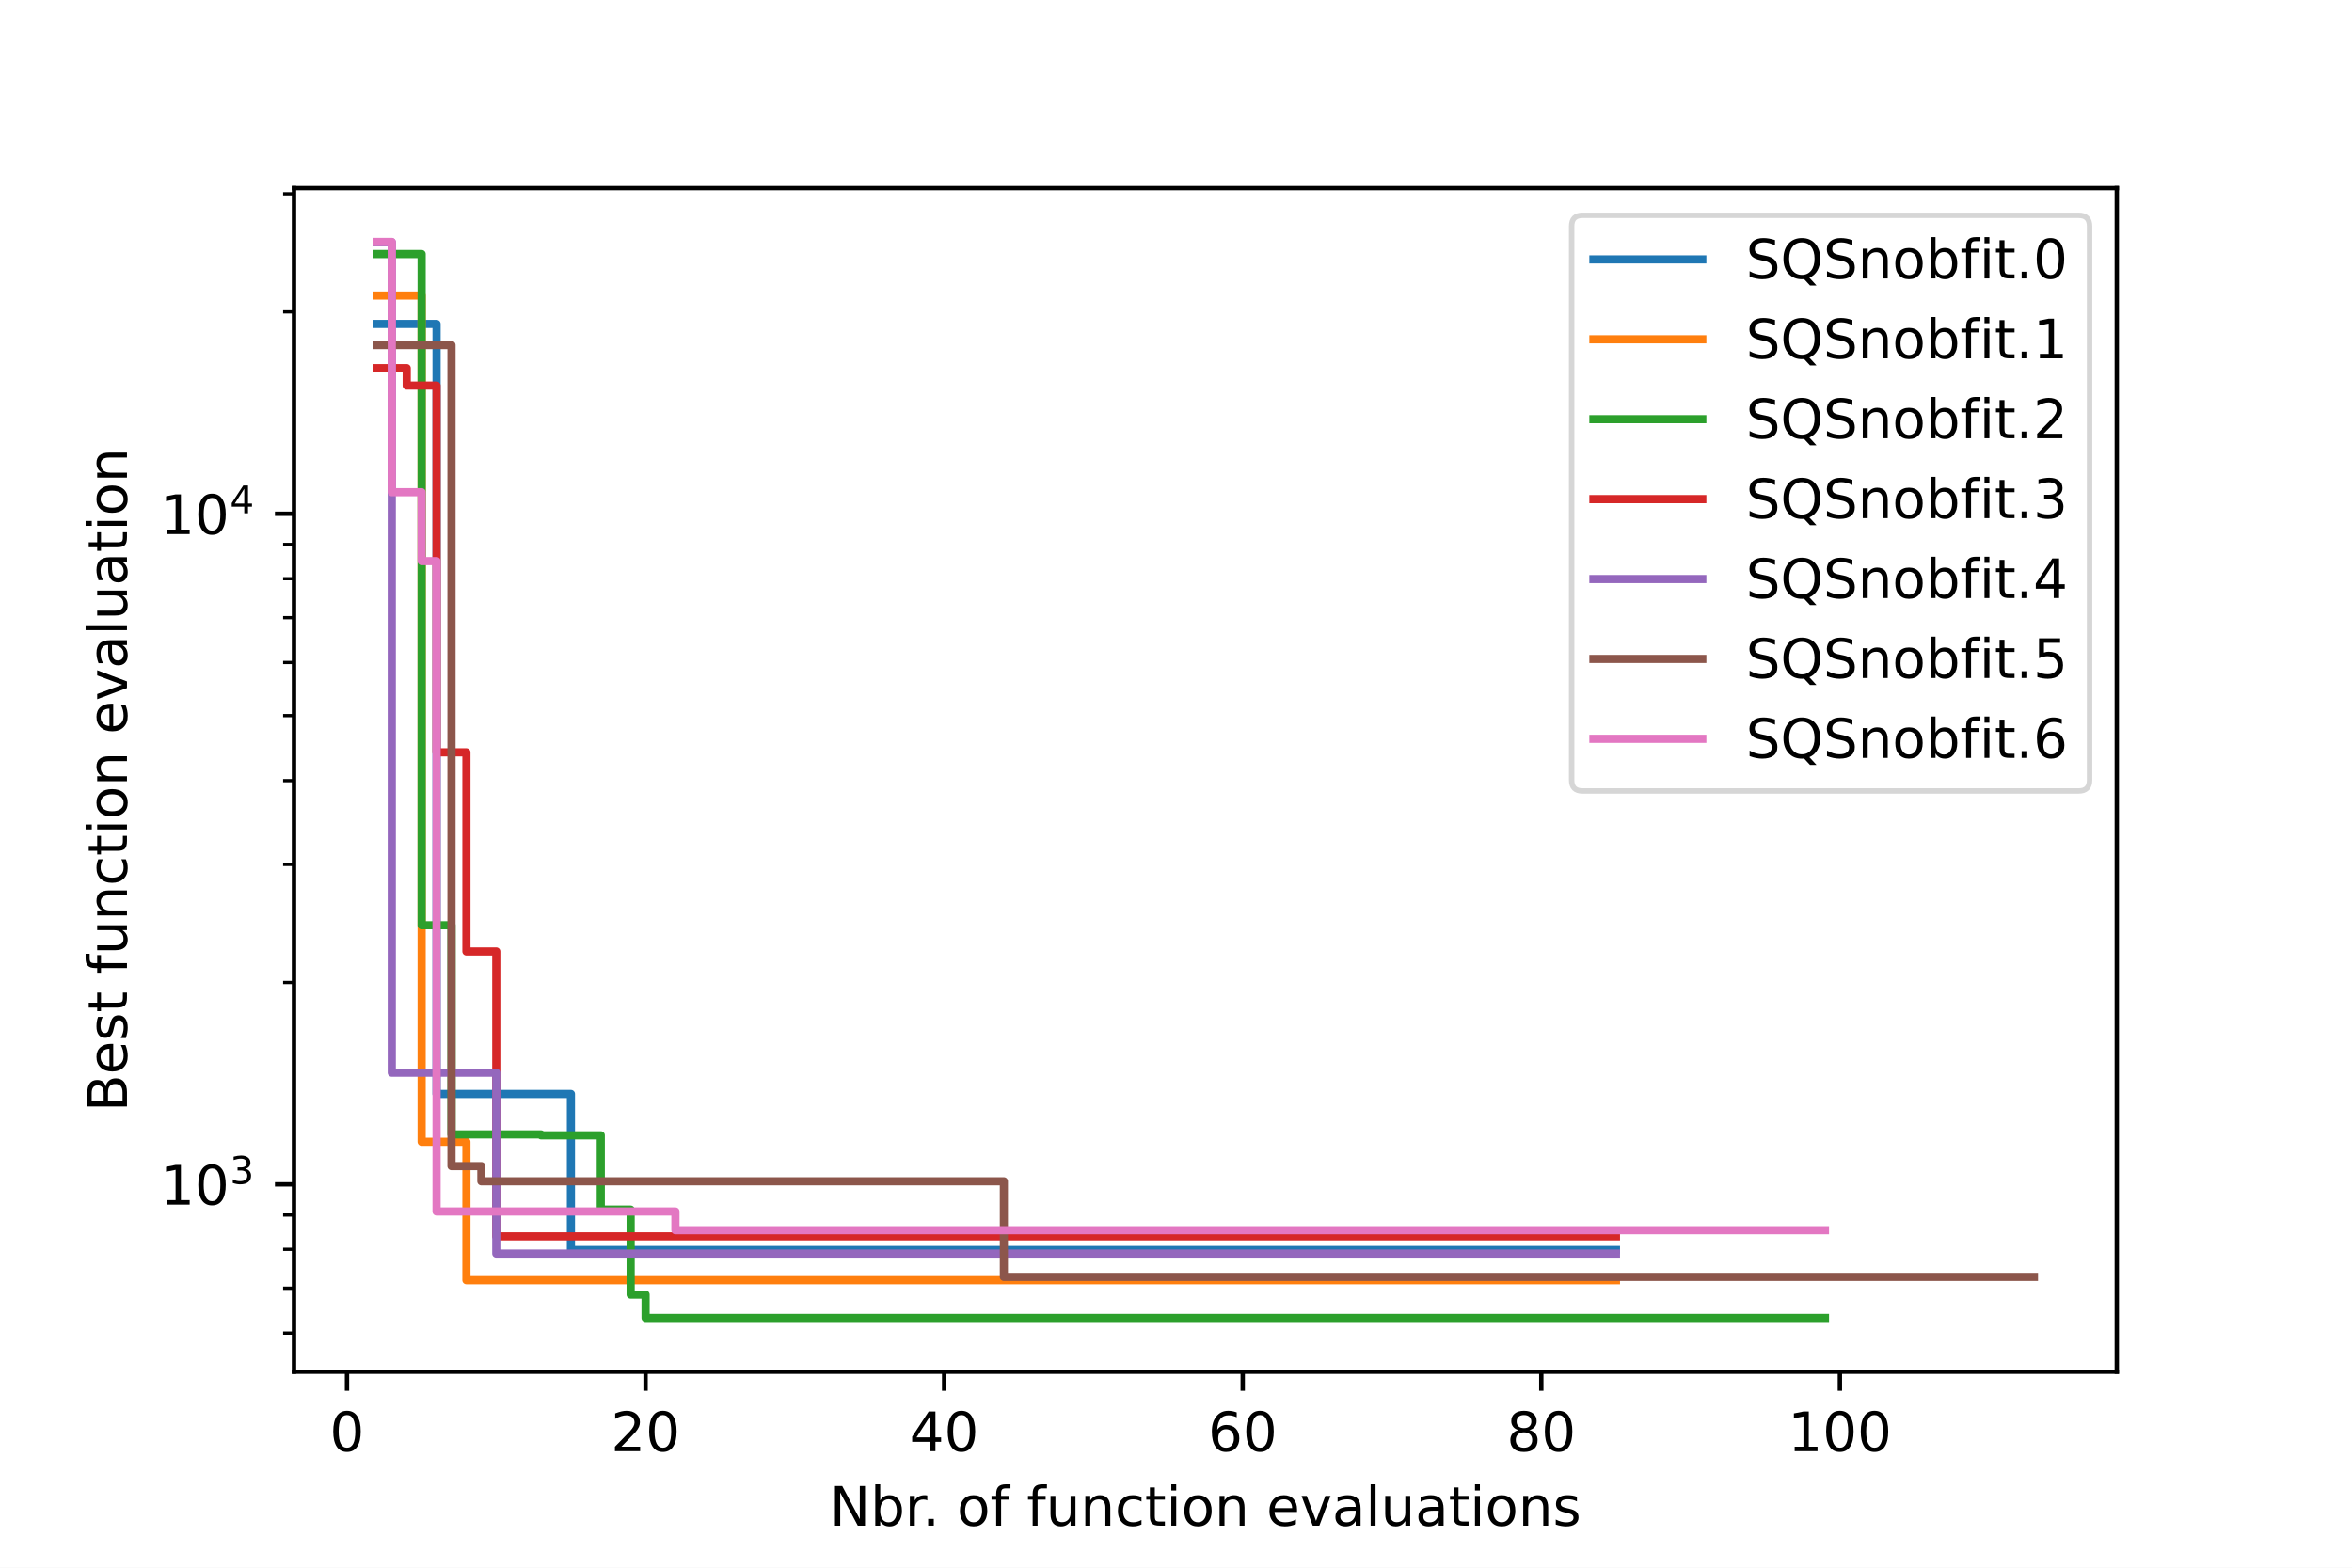
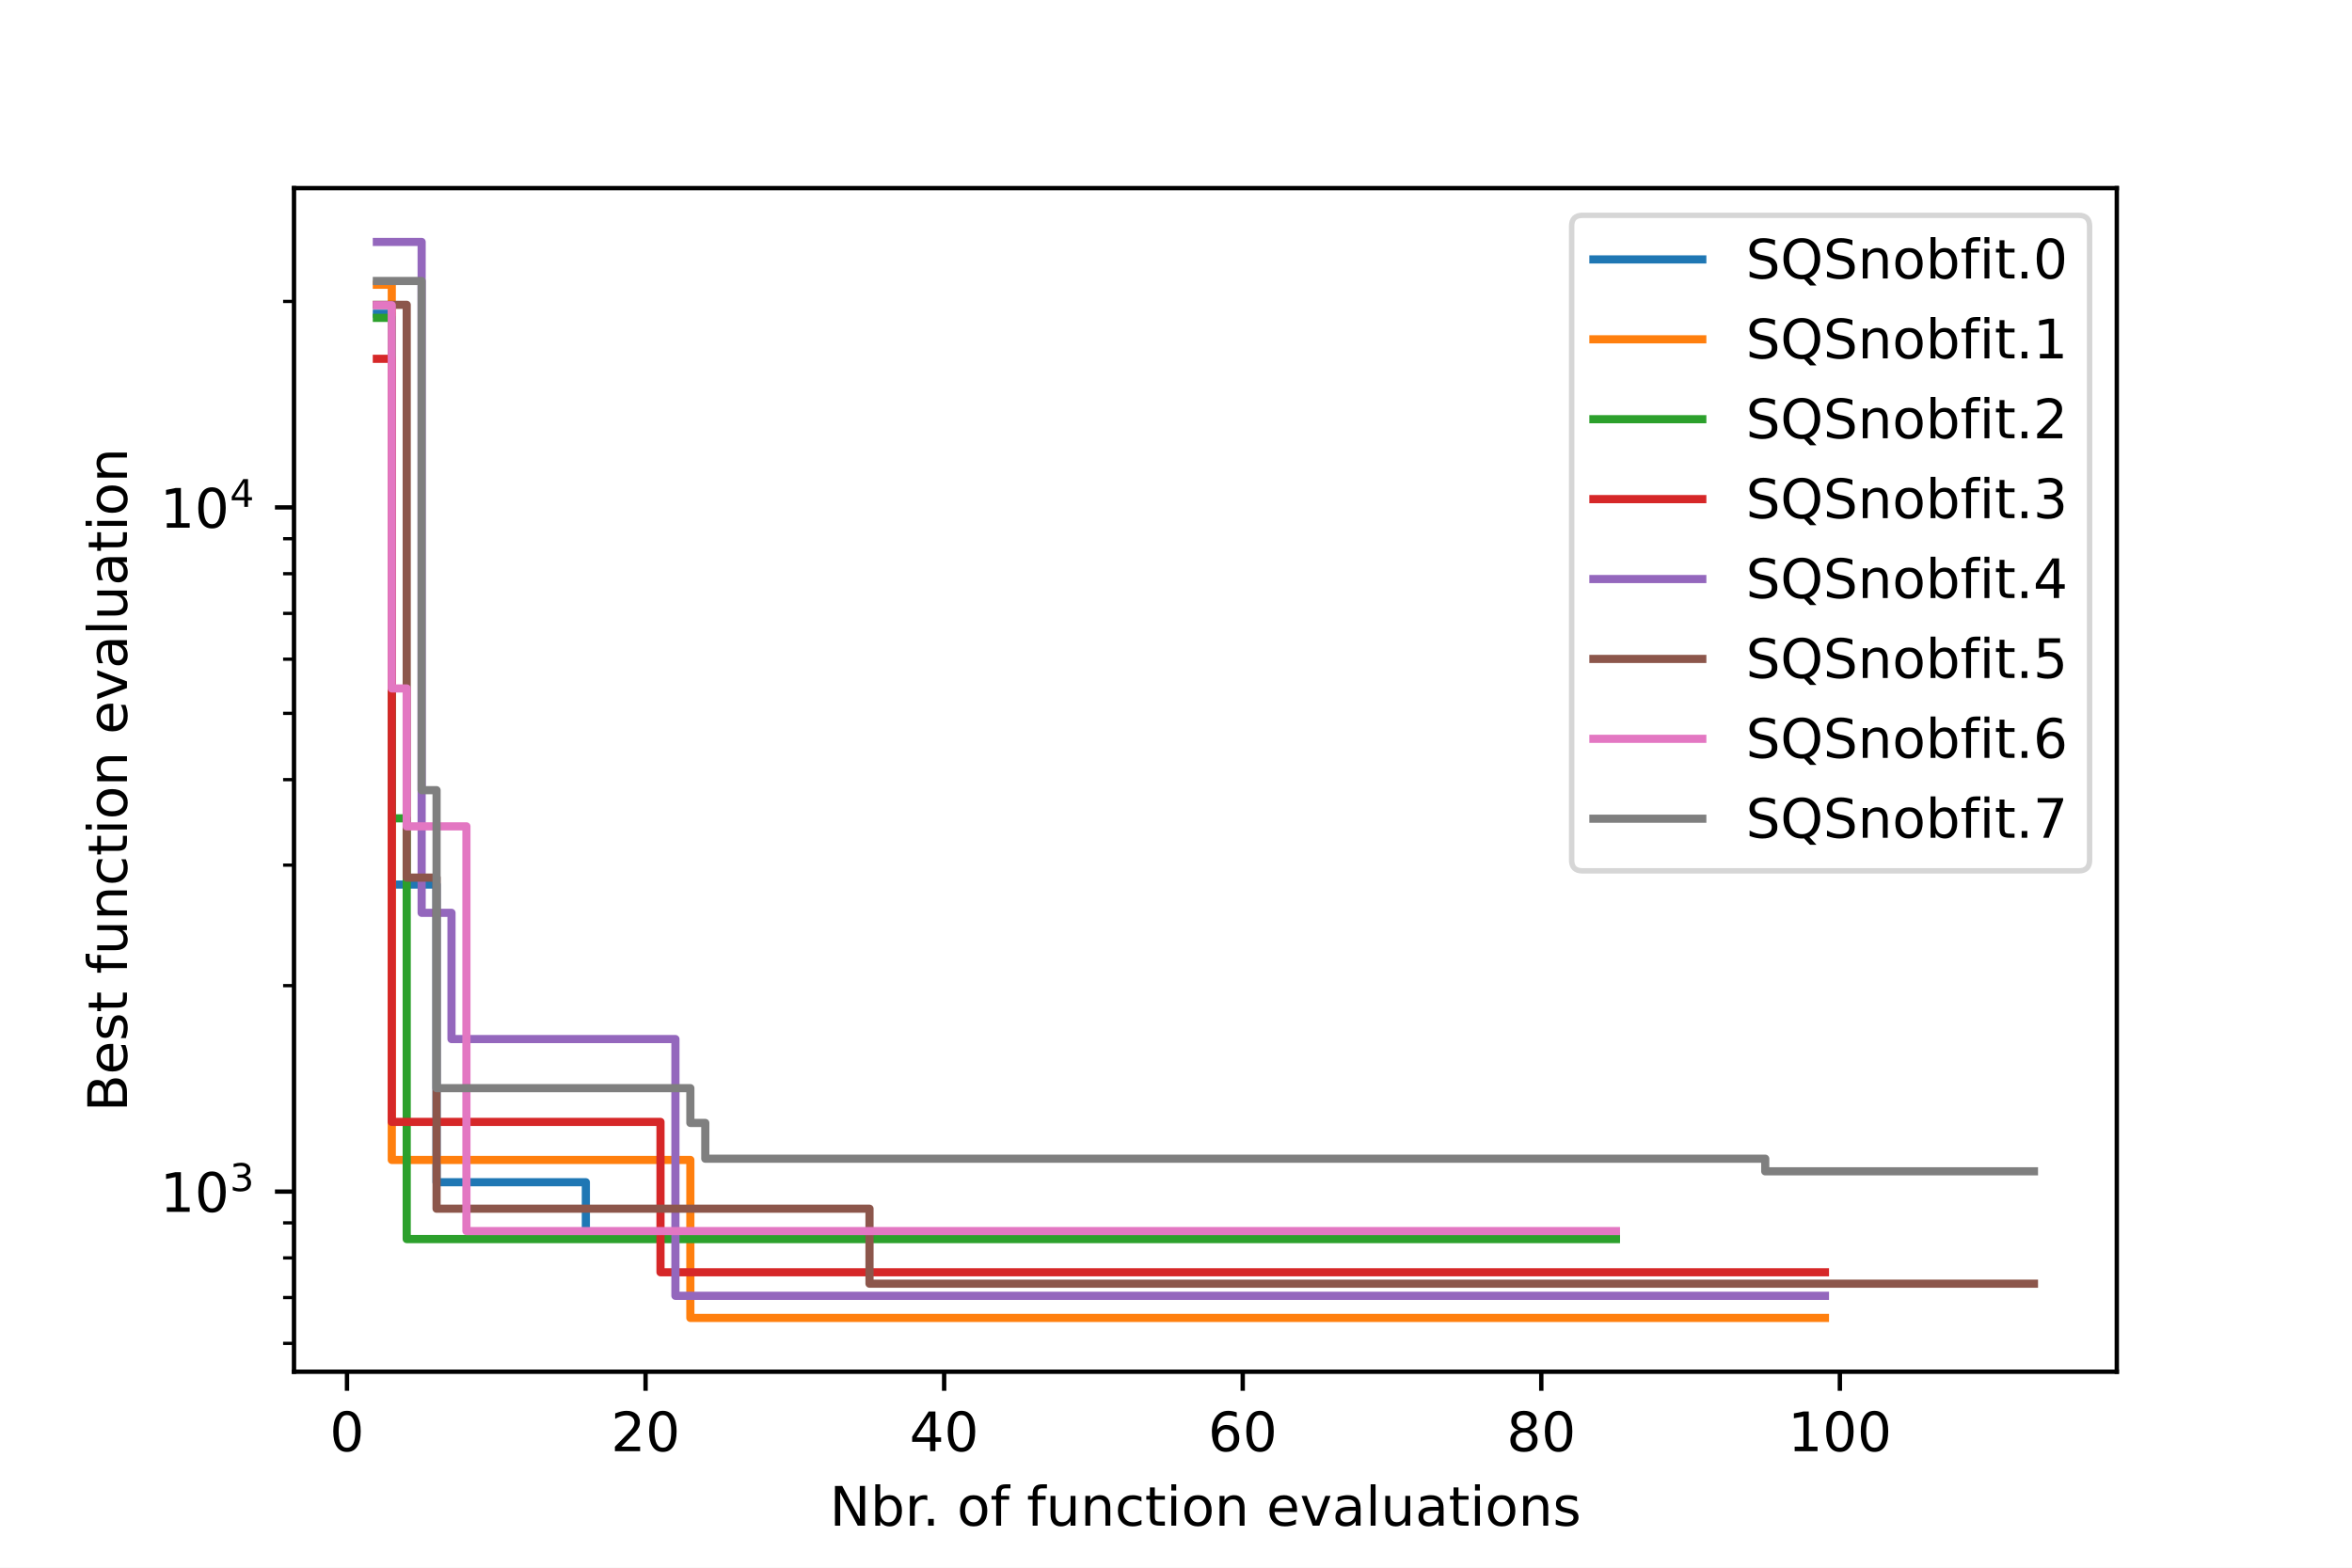
<svg xmlns="http://www.w3.org/2000/svg" xmlns:xlink="http://www.w3.org/1999/xlink" height="288pt" version="1.1" viewBox="0 0 432 288" width="432pt">
  <defs>
    <style type="text/css">*{stroke-linecap:butt;stroke-linejoin:round;}</style>
  </defs>
  <g id="figure_1">
    <g id="patch_1">
      <path d="M 0 288  L 432 288  L 432 0  L 0 0  z " style="fill:#ffffff;" />
    </g>
    <g id="axes_1">
      <g id="patch_2">
        <path d="M 54 252  L 388.8 252  L 388.8 34.56  L 54 34.56  z " style="fill:#ffffff;" />
      </g>
      <g id="matplotlib.axis_1">
        <g id="xtick_1">
          <g id="line2d_1">
            <defs>
-               <path d="M 0 0  L 0 3.5  " id="m2a1cdf0ded" style="stroke:#000000;stroke-width:0.8;" />
-             </defs>
-             <g>
-               <use style="stroke:#000000;stroke-width:0.8;" x="63.734" xlink:href="#m2a1cdf0ded" y="252" />
+               <path d="M 0 0  L 0 3.5  " id="m6d4316f5cb" style="stroke:#000000;stroke-width:0.8;" />
+             </defs>
+             <g>
+               <use style="stroke:#000000;stroke-width:0.8;" x="63.734" xlink:href="#m6d4316f5cb" y="252" />
            </g>
          </g>
          <g id="text_1">
            <g transform="translate(60.5529 266.5984)scale(0.1 -0.1)">
              <defs>
                <path d="M 31.781 66.406  Q 24.172 66.406 20.328 58.906  Q 16.5 51.422 16.5 36.375  Q 16.5 21.391 20.328 13.891  Q 24.172 6.391 31.781 6.391  Q 39.453 6.391 43.281 13.891  Q 47.125 21.391 47.125 36.375  Q 47.125 51.422 43.281 58.906  Q 39.453 66.406 31.781 66.406  z M 31.781 74.219  Q 44.047 74.219 50.516 64.516  Q 56.984 54.828 56.984 36.375  Q 56.984 17.969 50.516 8.266  Q 44.047 -1.422 31.781 -1.422  Q 19.531 -1.422 13.062 8.266  Q 6.594 17.969 6.594 36.375  Q 6.594 54.828 13.062 64.516  Q 19.531 74.219 31.781 74.219  z " id="DejaVuSans-48" />
              </defs>
              <use xlink:href="#DejaVuSans-48" />
            </g>
          </g>
        </g>
        <g id="xtick_2">
          <g id="line2d_2">
            <g>
-               <use style="stroke:#000000;stroke-width:0.8;" x="118.574" xlink:href="#m2a1cdf0ded" y="252" />
+               <use style="stroke:#000000;stroke-width:0.8;" x="118.574" xlink:href="#m6d4316f5cb" y="252" />
            </g>
          </g>
          <g id="text_2">
            <g transform="translate(112.2119 266.5984)scale(0.1 -0.1)">
              <defs>
                <path d="M 19.188 8.297  L 53.609 8.297  L 53.609 0  L 7.328 0  L 7.328 8.297  Q 12.938 14.109 22.625 23.891  Q 32.328 33.688 34.812 36.531  Q 39.547 41.844 41.422 45.531  Q 43.312 49.219 43.312 52.781  Q 43.312 58.594 39.234 62.25  Q 35.156 65.922 28.609 65.922  Q 23.969 65.922 18.812 64.312  Q 13.672 62.703 7.812 59.422  L 7.812 69.391  Q 13.766 71.781 18.938 73  Q 24.125 74.219 28.422 74.219  Q 39.75 74.219 46.484 68.547  Q 53.219 62.891 53.219 53.422  Q 53.219 48.922 51.531 44.891  Q 49.859 40.875 45.406 35.406  Q 44.188 33.984 37.641 27.219  Q 31.109 20.453 19.188 8.297  z " id="DejaVuSans-50" />
              </defs>
              <use xlink:href="#DejaVuSans-50" />
              <use x="63.623" xlink:href="#DejaVuSans-48" />
            </g>
          </g>
        </g>
        <g id="xtick_3">
          <g id="line2d_3">
            <g>
-               <use style="stroke:#000000;stroke-width:0.8;" x="173.415" xlink:href="#m2a1cdf0ded" y="252" />
+               <use style="stroke:#000000;stroke-width:0.8;" x="173.415" xlink:href="#m6d4316f5cb" y="252" />
            </g>
          </g>
          <g id="text_3">
            <g transform="translate(167.0522 266.5984)scale(0.1 -0.1)">
              <defs>
                <path d="M 37.797 64.312  L 12.891 25.391  L 37.797 25.391  z M 35.203 72.906  L 47.609 72.906  L 47.609 25.391  L 58.016 25.391  L 58.016 17.188  L 47.609 17.188  L 47.609 0  L 37.797 0  L 37.797 17.188  L 4.891 17.188  L 4.891 26.703  z " id="DejaVuSans-52" />
              </defs>
              <use xlink:href="#DejaVuSans-52" />
              <use x="63.623" xlink:href="#DejaVuSans-48" />
            </g>
          </g>
        </g>
        <g id="xtick_4">
          <g id="line2d_4">
            <g>
-               <use style="stroke:#000000;stroke-width:0.8;" x="228.255" xlink:href="#m2a1cdf0ded" y="252" />
+               <use style="stroke:#000000;stroke-width:0.8;" x="228.255" xlink:href="#m6d4316f5cb" y="252" />
            </g>
          </g>
          <g id="text_4">
            <g transform="translate(221.8925 266.5984)scale(0.1 -0.1)">
              <defs>
                <path d="M 33.016 40.375  Q 26.375 40.375 22.484 35.828  Q 18.609 31.297 18.609 23.391  Q 18.609 15.531 22.484 10.953  Q 26.375 6.391 33.016 6.391  Q 39.656 6.391 43.531 10.953  Q 47.406 15.531 47.406 23.391  Q 47.406 31.297 43.531 35.828  Q 39.656 40.375 33.016 40.375  z M 52.594 71.297  L 52.594 62.312  Q 48.875 64.062 45.094 64.984  Q 41.312 65.922 37.594 65.922  Q 27.828 65.922 22.672 59.328  Q 17.531 52.734 16.797 39.406  Q 19.672 43.656 24.016 45.922  Q 28.375 48.188 33.594 48.188  Q 44.578 48.188 50.953 41.516  Q 57.328 34.859 57.328 23.391  Q 57.328 12.156 50.688 5.359  Q 44.047 -1.422 33.016 -1.422  Q 20.359 -1.422 13.672 8.266  Q 6.984 17.969 6.984 36.375  Q 6.984 53.656 15.188 63.938  Q 23.391 74.219 37.203 74.219  Q 40.922 74.219 44.703 73.484  Q 48.484 72.75 52.594 71.297  z " id="DejaVuSans-54" />
              </defs>
              <use xlink:href="#DejaVuSans-54" />
              <use x="63.623" xlink:href="#DejaVuSans-48" />
            </g>
          </g>
        </g>
        <g id="xtick_5">
          <g id="line2d_5">
            <g>
-               <use style="stroke:#000000;stroke-width:0.8;" x="283.095" xlink:href="#m2a1cdf0ded" y="252" />
+               <use style="stroke:#000000;stroke-width:0.8;" x="283.095" xlink:href="#m6d4316f5cb" y="252" />
            </g>
          </g>
          <g id="text_5">
            <g transform="translate(276.7328 266.5984)scale(0.1 -0.1)">
              <defs>
                <path d="M 31.781 34.625  Q 24.75 34.625 20.719 30.859  Q 16.703 27.094 16.703 20.516  Q 16.703 13.922 20.719 10.156  Q 24.75 6.391 31.781 6.391  Q 38.812 6.391 42.859 10.172  Q 46.922 13.969 46.922 20.516  Q 46.922 27.094 42.891 30.859  Q 38.875 34.625 31.781 34.625  z M 21.922 38.812  Q 15.578 40.375 12.031 44.719  Q 8.5 49.078 8.5 55.328  Q 8.5 64.062 14.719 69.141  Q 20.953 74.219 31.781 74.219  Q 42.672 74.219 48.875 69.141  Q 55.078 64.062 55.078 55.328  Q 55.078 49.078 51.531 44.719  Q 48 40.375 41.703 38.812  Q 48.828 37.156 52.797 32.312  Q 56.781 27.484 56.781 20.516  Q 56.781 9.906 50.312 4.234  Q 43.844 -1.422 31.781 -1.422  Q 19.734 -1.422 13.25 4.234  Q 6.781 9.906 6.781 20.516  Q 6.781 27.484 10.781 32.312  Q 14.797 37.156 21.922 38.812  z M 18.312 54.391  Q 18.312 48.734 21.844 45.562  Q 25.391 42.391 31.781 42.391  Q 38.141 42.391 41.719 45.562  Q 45.312 48.734 45.312 54.391  Q 45.312 60.062 41.719 63.234  Q 38.141 66.406 31.781 66.406  Q 25.391 66.406 21.844 63.234  Q 18.312 60.062 18.312 54.391  z " id="DejaVuSans-56" />
              </defs>
              <use xlink:href="#DejaVuSans-56" />
              <use x="63.623" xlink:href="#DejaVuSans-48" />
            </g>
          </g>
        </g>
        <g id="xtick_6">
          <g id="line2d_6">
            <g>
-               <use style="stroke:#000000;stroke-width:0.8;" x="337.936" xlink:href="#m2a1cdf0ded" y="252" />
+               <use style="stroke:#000000;stroke-width:0.8;" x="337.936" xlink:href="#m6d4316f5cb" y="252" />
            </g>
          </g>
          <g id="text_6">
            <g transform="translate(328.3919 266.5984)scale(0.1 -0.1)">
              <defs>
                <path d="M 12.406 8.297  L 28.516 8.297  L 28.516 63.922  L 10.984 60.406  L 10.984 69.391  L 28.422 72.906  L 38.281 72.906  L 38.281 8.297  L 54.391 8.297  L 54.391 0  L 12.406 0  z " id="DejaVuSans-49" />
              </defs>
              <use xlink:href="#DejaVuSans-49" />
              <use x="63.623" xlink:href="#DejaVuSans-48" />
              <use x="127.246" xlink:href="#DejaVuSans-48" />
            </g>
          </g>
        </g>
        <g id="text_7">
          <g transform="translate(152.382 280.2766)scale(0.1 -0.1)">
            <defs>
              <path d="M 9.812 72.906  L 23.094 72.906  L 55.422 11.922  L 55.422 72.906  L 64.984 72.906  L 64.984 0  L 51.703 0  L 19.391 60.984  L 19.391 0  L 9.812 0  z " id="DejaVuSans-78" />
              <path d="M 48.688 27.297  Q 48.688 37.203 44.609 42.844  Q 40.531 48.484 33.406 48.484  Q 26.266 48.484 22.188 42.844  Q 18.109 37.203 18.109 27.297  Q 18.109 17.391 22.188 11.75  Q 26.266 6.109 33.406 6.109  Q 40.531 6.109 44.609 11.75  Q 48.688 17.391 48.688 27.297  z M 18.109 46.391  Q 20.953 51.266 25.266 53.625  Q 29.594 56 35.594 56  Q 45.562 56 51.781 48.094  Q 58.016 40.188 58.016 27.297  Q 58.016 14.406 51.781 6.484  Q 45.562 -1.422 35.594 -1.422  Q 29.594 -1.422 25.266 0.953  Q 20.953 3.328 18.109 8.203  L 18.109 0  L 9.078 0  L 9.078 75.984  L 18.109 75.984  z " id="DejaVuSans-98" />
              <path d="M 41.109 46.297  Q 39.594 47.172 37.812 47.578  Q 36.031 48 33.891 48  Q 26.266 48 22.188 43.047  Q 18.109 38.094 18.109 28.812  L 18.109 0  L 9.078 0  L 9.078 54.688  L 18.109 54.688  L 18.109 46.188  Q 20.953 51.172 25.484 53.578  Q 30.031 56 36.531 56  Q 37.453 56 38.578 55.875  Q 39.703 55.766 41.062 55.516  z " id="DejaVuSans-114" />
              <path d="M 10.688 12.406  L 21 12.406  L 21 0  L 10.688 0  z " id="DejaVuSans-46" />
              <path id="DejaVuSans-32" />
              <path d="M 30.609 48.391  Q 23.391 48.391 19.188 42.75  Q 14.984 37.109 14.984 27.297  Q 14.984 17.484 19.156 11.844  Q 23.344 6.203 30.609 6.203  Q 37.797 6.203 41.984 11.859  Q 46.188 17.531 46.188 27.297  Q 46.188 37.016 41.984 42.703  Q 37.797 48.391 30.609 48.391  z M 30.609 56  Q 42.328 56 49.016 48.375  Q 55.719 40.766 55.719 27.297  Q 55.719 13.875 49.016 6.219  Q 42.328 -1.422 30.609 -1.422  Q 18.844 -1.422 12.172 6.219  Q 5.516 13.875 5.516 27.297  Q 5.516 40.766 12.172 48.375  Q 18.844 56 30.609 56  z " id="DejaVuSans-111" />
              <path d="M 37.109 75.984  L 37.109 68.5  L 28.516 68.5  Q 23.688 68.5 21.797 66.547  Q 19.922 64.594 19.922 59.516  L 19.922 54.688  L 34.719 54.688  L 34.719 47.703  L 19.922 47.703  L 19.922 0  L 10.891 0  L 10.891 47.703  L 2.297 47.703  L 2.297 54.688  L 10.891 54.688  L 10.891 58.5  Q 10.891 67.625 15.141 71.797  Q 19.391 75.984 28.609 75.984  z " id="DejaVuSans-102" />
              <path d="M 8.5 21.578  L 8.5 54.688  L 17.484 54.688  L 17.484 21.922  Q 17.484 14.156 20.5 10.266  Q 23.531 6.391 29.594 6.391  Q 36.859 6.391 41.078 11.031  Q 45.312 15.672 45.312 23.688  L 45.312 54.688  L 54.297 54.688  L 54.297 0  L 45.312 0  L 45.312 8.406  Q 42.047 3.422 37.719 1  Q 33.406 -1.422 27.688 -1.422  Q 18.266 -1.422 13.375 4.438  Q 8.5 10.297 8.5 21.578  z M 31.109 56  z " id="DejaVuSans-117" />
              <path d="M 54.891 33.016  L 54.891 0  L 45.906 0  L 45.906 32.719  Q 45.906 40.484 42.875 44.328  Q 39.844 48.188 33.797 48.188  Q 26.516 48.188 22.312 43.547  Q 18.109 38.922 18.109 30.906  L 18.109 0  L 9.078 0  L 9.078 54.688  L 18.109 54.688  L 18.109 46.188  Q 21.344 51.125 25.703 53.562  Q 30.078 56 35.797 56  Q 45.219 56 50.047 50.172  Q 54.891 44.344 54.891 33.016  z " id="DejaVuSans-110" />
              <path d="M 48.781 52.594  L 48.781 44.188  Q 44.969 46.297 41.141 47.344  Q 37.312 48.391 33.406 48.391  Q 24.656 48.391 19.812 42.844  Q 14.984 37.312 14.984 27.297  Q 14.984 17.281 19.812 11.734  Q 24.656 6.203 33.406 6.203  Q 37.312 6.203 41.141 7.25  Q 44.969 8.297 48.781 10.406  L 48.781 2.094  Q 45.016 0.344 40.984 -0.531  Q 36.969 -1.422 32.422 -1.422  Q 20.062 -1.422 12.781 6.344  Q 5.516 14.109 5.516 27.297  Q 5.516 40.672 12.859 48.328  Q 20.219 56 33.016 56  Q 37.156 56 41.109 55.141  Q 45.062 54.297 48.781 52.594  z " id="DejaVuSans-99" />
              <path d="M 18.312 70.219  L 18.312 54.688  L 36.812 54.688  L 36.812 47.703  L 18.312 47.703  L 18.312 18.016  Q 18.312 11.328 20.141 9.422  Q 21.969 7.516 27.594 7.516  L 36.812 7.516  L 36.812 0  L 27.594 0  Q 17.188 0 13.234 3.875  Q 9.281 7.766 9.281 18.016  L 9.281 47.703  L 2.688 47.703  L 2.688 54.688  L 9.281 54.688  L 9.281 70.219  z " id="DejaVuSans-116" />
              <path d="M 9.422 54.688  L 18.406 54.688  L 18.406 0  L 9.422 0  z M 9.422 75.984  L 18.406 75.984  L 18.406 64.594  L 9.422 64.594  z " id="DejaVuSans-105" />
              <path d="M 56.203 29.594  L 56.203 25.203  L 14.891 25.203  Q 15.484 15.922 20.484 11.062  Q 25.484 6.203 34.422 6.203  Q 39.594 6.203 44.453 7.469  Q 49.312 8.734 54.109 11.281  L 54.109 2.781  Q 49.266 0.734 44.188 -0.344  Q 39.109 -1.422 33.891 -1.422  Q 20.797 -1.422 13.156 6.188  Q 5.516 13.812 5.516 26.812  Q 5.516 40.234 12.766 48.109  Q 20.016 56 32.328 56  Q 43.359 56 49.781 48.891  Q 56.203 41.797 56.203 29.594  z M 47.219 32.234  Q 47.125 39.594 43.094 43.984  Q 39.062 48.391 32.422 48.391  Q 24.906 48.391 20.391 44.141  Q 15.875 39.891 15.188 32.172  z " id="DejaVuSans-101" />
              <path d="M 2.984 54.688  L 12.5 54.688  L 29.594 8.797  L 46.688 54.688  L 56.203 54.688  L 35.688 0  L 23.484 0  z " id="DejaVuSans-118" />
              <path d="M 34.281 27.484  Q 23.391 27.484 19.188 25  Q 14.984 22.516 14.984 16.5  Q 14.984 11.719 18.141 8.906  Q 21.297 6.109 26.703 6.109  Q 34.188 6.109 38.703 11.406  Q 43.219 16.703 43.219 25.484  L 43.219 27.484  z M 52.203 31.203  L 52.203 0  L 43.219 0  L 43.219 8.297  Q 40.141 3.328 35.547 0.953  Q 30.953 -1.422 24.312 -1.422  Q 15.922 -1.422 10.953 3.297  Q 6 8.016 6 15.922  Q 6 25.141 12.172 29.828  Q 18.359 34.516 30.609 34.516  L 43.219 34.516  L 43.219 35.406  Q 43.219 41.609 39.141 45  Q 35.062 48.391 27.688 48.391  Q 23 48.391 18.547 47.266  Q 14.109 46.141 10.016 43.891  L 10.016 52.203  Q 14.938 54.109 19.578 55.047  Q 24.219 56 28.609 56  Q 40.484 56 46.344 49.844  Q 52.203 43.703 52.203 31.203  z " id="DejaVuSans-97" />
              <path d="M 9.422 75.984  L 18.406 75.984  L 18.406 0  L 9.422 0  z " id="DejaVuSans-108" />
              <path d="M 44.281 53.078  L 44.281 44.578  Q 40.484 46.531 36.375 47.5  Q 32.281 48.484 27.875 48.484  Q 21.188 48.484 17.844 46.438  Q 14.5 44.391 14.5 40.281  Q 14.5 37.156 16.891 35.375  Q 19.281 33.594 26.516 31.984  L 29.594 31.297  Q 39.156 29.25 43.188 25.516  Q 47.219 21.781 47.219 15.094  Q 47.219 7.469 41.188 3.016  Q 35.156 -1.422 24.609 -1.422  Q 20.219 -1.422 15.453 -0.562  Q 10.688 0.297 5.422 2  L 5.422 11.281  Q 10.406 8.688 15.234 7.391  Q 20.062 6.109 24.812 6.109  Q 31.156 6.109 34.562 8.281  Q 37.984 10.453 37.984 14.406  Q 37.984 18.062 35.516 20.016  Q 33.062 21.969 24.703 23.781  L 21.578 24.516  Q 13.234 26.266 9.516 29.906  Q 5.812 33.547 5.812 39.891  Q 5.812 47.609 11.281 51.797  Q 16.75 56 26.812 56  Q 31.781 56 36.172 55.266  Q 40.578 54.547 44.281 53.078  z " id="DejaVuSans-115" />
            </defs>
            <use xlink:href="#DejaVuSans-78" />
            <use x="74.805" xlink:href="#DejaVuSans-98" />
            <use x="138.281" xlink:href="#DejaVuSans-114" />
            <use x="170.27" xlink:href="#DejaVuSans-46" />
            <use x="202.057" xlink:href="#DejaVuSans-32" />
            <use x="233.844" xlink:href="#DejaVuSans-111" />
            <use x="295.025" xlink:href="#DejaVuSans-102" />
            <use x="330.23" xlink:href="#DejaVuSans-32" />
            <use x="362.018" xlink:href="#DejaVuSans-102" />
            <use x="397.223" xlink:href="#DejaVuSans-117" />
            <use x="460.602" xlink:href="#DejaVuSans-110" />
            <use x="523.98" xlink:href="#DejaVuSans-99" />
            <use x="578.961" xlink:href="#DejaVuSans-116" />
            <use x="618.17" xlink:href="#DejaVuSans-105" />
            <use x="645.953" xlink:href="#DejaVuSans-111" />
            <use x="707.135" xlink:href="#DejaVuSans-110" />
            <use x="770.514" xlink:href="#DejaVuSans-32" />
            <use x="802.301" xlink:href="#DejaVuSans-101" />
            <use x="863.824" xlink:href="#DejaVuSans-118" />
            <use x="923.004" xlink:href="#DejaVuSans-97" />
            <use x="984.283" xlink:href="#DejaVuSans-108" />
            <use x="1012.066" xlink:href="#DejaVuSans-117" />
            <use x="1075.445" xlink:href="#DejaVuSans-97" />
            <use x="1136.725" xlink:href="#DejaVuSans-116" />
            <use x="1175.934" xlink:href="#DejaVuSans-105" />
            <use x="1203.717" xlink:href="#DejaVuSans-111" />
            <use x="1264.898" xlink:href="#DejaVuSans-110" />
            <use x="1328.277" xlink:href="#DejaVuSans-115" />
          </g>
        </g>
      </g>
      <g id="matplotlib.axis_2">
        <g id="ytick_1">
          <g id="line2d_7">
            <defs>
-               <path d="M 0 0  L -3.5 0  " id="m750841e2f5" style="stroke:#000000;stroke-width:0.8;" />
-             </defs>
-             <g>
-               <use style="stroke:#000000;stroke-width:0.8;" x="54" xlink:href="#m750841e2f5" y="217.578" />
+               <path d="M 0 0  L -3.5 0  " id="me16d4cb8e8" style="stroke:#000000;stroke-width:0.8;" />
+             </defs>
+             <g>
+               <use style="stroke:#000000;stroke-width:0.8;" x="54" xlink:href="#me16d4cb8e8" y="218.906" />
            </g>
          </g>
          <g id="text_8">
-             <g transform="translate(29.4 221.377)scale(0.1 -0.1)">
+             <g transform="translate(29.4 222.7052)scale(0.1 -0.1)">
              <defs>
                <path d="M 40.578 39.312  Q 47.656 37.797 51.625 33  Q 55.609 28.219 55.609 21.188  Q 55.609 10.406 48.188 4.484  Q 40.766 -1.422 27.094 -1.422  Q 22.516 -1.422 17.656 -0.516  Q 12.797 0.391 7.625 2.203  L 7.625 11.719  Q 11.719 9.328 16.594 8.109  Q 21.484 6.891 26.812 6.891  Q 36.078 6.891 40.938 10.547  Q 45.797 14.203 45.797 21.188  Q 45.797 27.641 41.281 31.266  Q 36.766 34.906 28.719 34.906  L 20.219 34.906  L 20.219 43.016  L 29.109 43.016  Q 36.375 43.016 40.234 45.922  Q 44.094 48.828 44.094 54.297  Q 44.094 59.906 40.109 62.906  Q 36.141 65.922 28.719 65.922  Q 24.656 65.922 20.016 65.031  Q 15.375 64.156 9.812 62.312  L 9.812 71.094  Q 15.438 72.656 20.344 73.438  Q 25.25 74.219 29.594 74.219  Q 40.828 74.219 47.359 69.109  Q 53.906 64.016 53.906 55.328  Q 53.906 49.266 50.438 45.094  Q 46.969 40.922 40.578 39.312  z " id="DejaVuSans-51" />
              </defs>
              <use transform="translate(0 0.765625)" xlink:href="#DejaVuSans-49" />
              <use transform="translate(63.62305 0.765625)" xlink:href="#DejaVuSans-48" />
              <use transform="translate(128.2031 39.04688)scale(0.7)" xlink:href="#DejaVuSans-51" />
            </g>
          </g>
        </g>
        <g id="ytick_2">
          <g id="line2d_8">
            <g>
-               <use style="stroke:#000000;stroke-width:0.8;" x="54" xlink:href="#m750841e2f5" y="94.384" />
+               <use style="stroke:#000000;stroke-width:0.8;" x="54" xlink:href="#me16d4cb8e8" y="93.213" />
            </g>
          </g>
          <g id="text_9">
-             <g transform="translate(29.4 98.18311)scale(0.1 -0.1)">
+             <g transform="translate(29.4 97.01179)scale(0.1 -0.1)">
              <use transform="translate(0 0.684375)" xlink:href="#DejaVuSans-49" />
              <use transform="translate(63.62305 0.684375)" xlink:href="#DejaVuSans-48" />
              <use transform="translate(128.2031 38.96563)scale(0.7)" xlink:href="#DejaVuSans-52" />
            </g>
          </g>
        </g>
        <g id="ytick_3">
          <g id="line2d_9">
            <defs>
-               <path d="M 0 0  L -2 0  " id="ma8b9ee8a10" style="stroke:#000000;stroke-width:0.6;" />
-             </defs>
-             <g>
-               <use style="stroke:#000000;stroke-width:0.6;" x="54" xlink:href="#ma8b9ee8a10" y="244.908" />
+               <path d="M 0 0  L -2 0  " id="m8280c2260d" style="stroke:#000000;stroke-width:0.6;" />
+             </defs>
+             <g>
+               <use style="stroke:#000000;stroke-width:0.6;" x="54" xlink:href="#m8280c2260d" y="246.791" />
            </g>
          </g>
        </g>
        <g id="ytick_4">
          <g id="line2d_10">
            <g>
-               <use style="stroke:#000000;stroke-width:0.6;" x="54" xlink:href="#ma8b9ee8a10" y="236.661" />
+               <use style="stroke:#000000;stroke-width:0.6;" x="54" xlink:href="#m8280c2260d" y="238.376" />
            </g>
          </g>
        </g>
        <g id="ytick_5">
          <g id="line2d_11">
            <g>
-               <use style="stroke:#000000;stroke-width:0.6;" x="54" xlink:href="#ma8b9ee8a10" y="229.517" />
+               <use style="stroke:#000000;stroke-width:0.6;" x="54" xlink:href="#m8280c2260d" y="231.087" />
            </g>
          </g>
        </g>
        <g id="ytick_6">
          <g id="line2d_12">
            <g>
-               <use style="stroke:#000000;stroke-width:0.6;" x="54" xlink:href="#ma8b9ee8a10" y="223.215" />
+               <use style="stroke:#000000;stroke-width:0.6;" x="54" xlink:href="#m8280c2260d" y="224.657" />
            </g>
          </g>
        </g>
        <g id="ytick_7">
          <g id="line2d_13">
            <g>
-               <use style="stroke:#000000;stroke-width:0.6;" x="54" xlink:href="#ma8b9ee8a10" y="180.493" />
+               <use style="stroke:#000000;stroke-width:0.6;" x="54" xlink:href="#m8280c2260d" y="181.069" />
            </g>
          </g>
        </g>
        <g id="ytick_8">
          <g id="line2d_14">
            <g>
-               <use style="stroke:#000000;stroke-width:0.6;" x="54" xlink:href="#ma8b9ee8a10" y="158.799" />
+               <use style="stroke:#000000;stroke-width:0.6;" x="54" xlink:href="#m8280c2260d" y="158.935" />
            </g>
          </g>
        </g>
        <g id="ytick_9">
          <g id="line2d_15">
            <g>
-               <use style="stroke:#000000;stroke-width:0.6;" x="54" xlink:href="#ma8b9ee8a10" y="143.408" />
+               <use style="stroke:#000000;stroke-width:0.6;" x="54" xlink:href="#m8280c2260d" y="143.231" />
            </g>
          </g>
        </g>
        <g id="ytick_10">
          <g id="line2d_16">
            <g>
-               <use style="stroke:#000000;stroke-width:0.6;" x="54" xlink:href="#ma8b9ee8a10" y="131.469" />
+               <use style="stroke:#000000;stroke-width:0.6;" x="54" xlink:href="#m8280c2260d" y="131.05" />
            </g>
          </g>
        </g>
        <g id="ytick_11">
          <g id="line2d_17">
            <g>
-               <use style="stroke:#000000;stroke-width:0.6;" x="54" xlink:href="#ma8b9ee8a10" y="121.714" />
+               <use style="stroke:#000000;stroke-width:0.6;" x="54" xlink:href="#m8280c2260d" y="121.098" />
            </g>
          </g>
        </g>
        <g id="ytick_12">
          <g id="line2d_18">
            <g>
-               <use style="stroke:#000000;stroke-width:0.6;" x="54" xlink:href="#ma8b9ee8a10" y="113.467" />
+               <use style="stroke:#000000;stroke-width:0.6;" x="54" xlink:href="#m8280c2260d" y="112.683" />
            </g>
          </g>
        </g>
        <g id="ytick_13">
          <g id="line2d_19">
            <g>
-               <use style="stroke:#000000;stroke-width:0.6;" x="54" xlink:href="#ma8b9ee8a10" y="106.323" />
+               <use style="stroke:#000000;stroke-width:0.6;" x="54" xlink:href="#m8280c2260d" y="105.394" />
            </g>
          </g>
        </g>
        <g id="ytick_14">
          <g id="line2d_20">
            <g>
-               <use style="stroke:#000000;stroke-width:0.6;" x="54" xlink:href="#ma8b9ee8a10" y="100.021" />
+               <use style="stroke:#000000;stroke-width:0.6;" x="54" xlink:href="#m8280c2260d" y="98.964" />
            </g>
          </g>
        </g>
        <g id="ytick_15">
          <g id="line2d_21">
            <g>
-               <use style="stroke:#000000;stroke-width:0.6;" x="54" xlink:href="#ma8b9ee8a10" y="57.299" />
-             </g>
-           </g>
-         </g>
-         <g id="ytick_16">
-           <g id="line2d_22">
-             <g>
-               <use style="stroke:#000000;stroke-width:0.6;" x="54" xlink:href="#ma8b9ee8a10" y="35.605" />
+               <use style="stroke:#000000;stroke-width:0.6;" x="54" xlink:href="#m8280c2260d" y="55.375" />
            </g>
          </g>
        </g>
        <g id="text_10">
          <g transform="translate(23.32031 204.2534)rotate(-90)scale(0.1 -0.1)">
            <defs>
              <path d="M 19.672 34.812  L 19.672 8.109  L 35.5 8.109  Q 43.453 8.109 47.281 11.406  Q 51.125 14.703 51.125 21.484  Q 51.125 28.328 47.281 31.562  Q 43.453 34.812 35.5 34.812  z M 19.672 64.797  L 19.672 42.828  L 34.281 42.828  Q 41.5 42.828 45.031 45.531  Q 48.578 48.25 48.578 53.812  Q 48.578 59.328 45.031 62.062  Q 41.5 64.797 34.281 64.797  z M 9.812 72.906  L 35.016 72.906  Q 46.297 72.906 52.391 68.219  Q 58.5 63.531 58.5 54.891  Q 58.5 48.188 55.375 44.234  Q 52.25 40.281 46.188 39.312  Q 53.469 37.75 57.5 32.781  Q 61.531 27.828 61.531 20.406  Q 61.531 10.641 54.891 5.312  Q 48.25 0 35.984 0  L 9.812 0  z " id="DejaVuSans-66" />
            </defs>
            <use xlink:href="#DejaVuSans-66" />
            <use x="68.604" xlink:href="#DejaVuSans-101" />
            <use x="130.127" xlink:href="#DejaVuSans-115" />
            <use x="182.227" xlink:href="#DejaVuSans-116" />
            <use x="221.436" xlink:href="#DejaVuSans-32" />
            <use x="253.223" xlink:href="#DejaVuSans-102" />
            <use x="288.428" xlink:href="#DejaVuSans-117" />
            <use x="351.807" xlink:href="#DejaVuSans-110" />
            <use x="415.186" xlink:href="#DejaVuSans-99" />
            <use x="470.166" xlink:href="#DejaVuSans-116" />
            <use x="509.375" xlink:href="#DejaVuSans-105" />
            <use x="537.158" xlink:href="#DejaVuSans-111" />
            <use x="598.34" xlink:href="#DejaVuSans-110" />
            <use x="661.719" xlink:href="#DejaVuSans-32" />
            <use x="693.506" xlink:href="#DejaVuSans-101" />
            <use x="755.029" xlink:href="#DejaVuSans-118" />
            <use x="814.209" xlink:href="#DejaVuSans-97" />
            <use x="875.488" xlink:href="#DejaVuSans-108" />
            <use x="903.271" xlink:href="#DejaVuSans-117" />
            <use x="966.65" xlink:href="#DejaVuSans-97" />
            <use x="1027.93" xlink:href="#DejaVuSans-116" />
            <use x="1067.139" xlink:href="#DejaVuSans-105" />
            <use x="1094.922" xlink:href="#DejaVuSans-111" />
            <use x="1156.104" xlink:href="#DejaVuSans-110" />
          </g>
        </g>
      </g>
+       <g id="line2d_22">
+         <path clip-path="url(#pdd3b3f36b9)" d="M 69.218 57.635  L 71.96 57.635  L 71.96 162.505  L 80.186 162.505  L 80.186 217.191  L 107.606 217.191  L 107.606 227.192  L 296.805 227.192  L 296.805 227.192  " style="fill:none;stroke:#1f77b4;stroke-linecap:square;stroke-width:1.5;" />
+       </g>
      <g id="line2d_23">
-         <path clip-path="url(#p165aa55e12)" d="M 69.218 59.514  L 80.186 59.514  L 80.186 200.971  L 104.864 200.971  L 104.864 229.638  L 296.805 229.638  L 296.805 229.638  " style="fill:none;stroke:#1f77b4;stroke-linecap:square;stroke-width:1.5;" />
+         <path clip-path="url(#pdd3b3f36b9)" d="M 69.218 52.314  L 71.96 52.314  L 71.96 213.093  L 126.8 213.093  L 126.8 242.116  L 335.194 242.116  L 335.194 242.116  " style="fill:none;stroke:#ff7f0e;stroke-linecap:square;stroke-width:1.5;" />
      </g>
      <g id="line2d_24">
-         <path clip-path="url(#p165aa55e12)" d="M 69.218 54.298  L 77.444 54.298  L 77.444 209.76  L 85.67 209.76  L 85.67 235.186  L 296.805 235.186  L 296.805 235.186  " style="fill:none;stroke:#ff7f0e;stroke-linecap:square;stroke-width:1.5;" />
+         <path clip-path="url(#pdd3b3f36b9)" d="M 69.218 58.397  L 71.96 58.397  L 71.96 150.335  L 74.702 150.335  L 74.702 227.63  L 296.805 227.63  L 296.805 227.63  " style="fill:none;stroke:#2ca02c;stroke-linecap:square;stroke-width:1.5;" />
      </g>
      <g id="line2d_25">
-         <path clip-path="url(#p165aa55e12)" d="M 69.218 46.673  L 77.444 46.673  L 77.444 169.982  L 82.928 169.982  L 82.928 208.401  L 99.38 208.401  L 99.38 208.566  L 110.348 208.566  L 110.348 222.216  L 115.832 222.216  L 115.832 237.833  L 118.574 237.833  L 118.574 242.116  L 335.194 242.116  L 335.194 242.116  " style="fill:none;stroke:#2ca02c;stroke-linecap:square;stroke-width:1.5;" />
+         <path clip-path="url(#pdd3b3f36b9)" d="M 69.218 65.916  L 71.96 65.916  L 71.96 206.107  L 121.316 206.107  L 121.316 233.725  L 335.194 233.725  L 335.194 233.725  " style="fill:none;stroke:#d62728;stroke-linecap:square;stroke-width:1.5;" />
      </g>
      <g id="line2d_26">
-         <path clip-path="url(#p165aa55e12)" d="M 69.218 67.63  L 74.702 67.63  L 74.702 70.838  L 80.186 70.838  L 80.186 138.21  L 85.67 138.21  L 85.67 174.792  L 91.154 174.792  L 91.154 227.132  L 296.805 227.132  L 296.805 227.132  " style="fill:none;stroke:#d62728;stroke-linecap:square;stroke-width:1.5;" />
+         <path clip-path="url(#pdd3b3f36b9)" d="M 69.218 44.444  L 77.444 44.444  L 77.444 167.698  L 82.928 167.698  L 82.928 190.889  L 124.058 190.889  L 124.058 238.054  L 335.194 238.054  L 335.194 238.054  " style="fill:none;stroke:#9467bd;stroke-linecap:square;stroke-width:1.5;" />
      </g>
      <g id="line2d_27">
-         <path clip-path="url(#p165aa55e12)" d="M 69.218 44.496  L 71.96 44.496  L 71.96 197.064  L 91.154 197.064  L 91.154 230.299  L 296.805 230.299  L 296.805 230.299  " style="fill:none;stroke:#9467bd;stroke-linecap:square;stroke-width:1.5;" />
+         <path clip-path="url(#pdd3b3f36b9)" d="M 69.218 55.995  L 74.702 55.995  L 74.702 161.228  L 80.186 161.228  L 80.186 222.052  L 159.705 222.052  L 159.705 235.822  L 373.582 235.822  L 373.582 235.822  " style="fill:none;stroke:#8c564b;stroke-linecap:square;stroke-width:1.5;" />
      </g>
      <g id="line2d_28">
-         <path clip-path="url(#p165aa55e12)" d="M 69.218 63.395  L 82.928 63.395  L 82.928 214.224  L 88.412 214.224  L 88.412 217.015  L 184.383 217.015  L 184.383 234.58  L 373.582 234.58  L 373.582 234.58  " style="fill:none;stroke:#8c564b;stroke-linecap:square;stroke-width:1.5;" />
+         <path clip-path="url(#pdd3b3f36b9)" d="M 69.218 56.071  L 71.96 56.071  L 71.96 126.474  L 74.702 126.474  L 74.702 151.81  L 85.67 151.81  L 85.67 226.157  L 296.805 226.157  L 296.805 226.157  " style="fill:none;stroke:#e377c2;stroke-linecap:square;stroke-width:1.5;" />
      </g>
      <g id="line2d_29">
-         <path clip-path="url(#p165aa55e12)" d="M 69.218 44.444  L 71.96 44.444  L 71.96 90.424  L 77.444 90.424  L 77.444 103.08  L 80.186 103.08  L 80.186 222.562  L 124.058 222.562  L 124.058 225.998  L 335.194 225.998  L 335.194 225.998  " style="fill:none;stroke:#e377c2;stroke-linecap:square;stroke-width:1.5;" />
+         <path clip-path="url(#pdd3b3f36b9)" d="M 69.218 51.621  L 77.444 51.621  L 77.444 145.167  L 80.186 145.167  L 80.186 199.904  L 126.8 199.904  L 126.8 206.294  L 129.543 206.294  L 129.543 212.863  L 324.226 212.863  L 324.226 215.185  L 373.582 215.185  L 373.582 215.185  " style="fill:none;stroke:#7f7f7f;stroke-linecap:square;stroke-width:1.5;" />
      </g>
      <g id="patch_3">
        <path d="M 54 252  L 54 34.56  " style="fill:none;stroke:#000000;stroke-linecap:square;stroke-linejoin:miter;stroke-width:0.8;" />
      </g>
      <g id="patch_4">
        <path d="M 388.8 252  L 388.8 34.56  " style="fill:none;stroke:#000000;stroke-linecap:square;stroke-linejoin:miter;stroke-width:0.8;" />
      </g>
      <g id="patch_5">
        <path d="M 54 252  L 388.8 252  " style="fill:none;stroke:#000000;stroke-linecap:square;stroke-linejoin:miter;stroke-width:0.8;" />
      </g>
      <g id="patch_6">
        <path d="M 54 34.56  L 388.8 34.56  " style="fill:none;stroke:#000000;stroke-linecap:square;stroke-linejoin:miter;stroke-width:0.8;" />
      </g>
      <g id="legend_1">
        <g id="patch_7">
-           <path d="M 290.667 145.307  L 381.8 145.307  Q 383.8 145.307 383.8 143.307  L 383.8 41.56  Q 383.8 39.56 381.8 39.56  L 290.667 39.56  Q 288.667 39.56 288.667 41.56  L 288.667 143.307  Q 288.667 145.307 290.667 145.307  z " style="fill:#ffffff;opacity:0.8;stroke:#cccccc;stroke-linejoin:miter;" />
+           <path d="M 290.667 159.985  L 381.8 159.985  Q 383.8 159.985 383.8 157.985  L 383.8 41.56  Q 383.8 39.56 381.8 39.56  L 290.667 39.56  Q 288.667 39.56 288.667 41.56  L 288.667 157.985  Q 288.667 159.985 290.667 159.985  z " style="fill:#ffffff;opacity:0.8;stroke:#cccccc;stroke-linejoin:miter;" />
        </g>
        <g id="line2d_30">
          <path d="M 292.667 47.658  L 312.667 47.658  " style="fill:none;stroke:#1f77b4;stroke-linecap:square;stroke-width:1.5;" />
        </g>
        <g id="line2d_31" />
        <g id="text_11">
          <g transform="translate(320.6672 51.15844)scale(0.1 -0.1)">
            <defs>
              <path d="M 53.516 70.516  L 53.516 60.891  Q 47.906 63.578 42.922 64.891  Q 37.938 66.219 33.297 66.219  Q 25.25 66.219 20.875 63.094  Q 16.5 59.969 16.5 54.203  Q 16.5 49.359 19.406 46.891  Q 22.312 44.438 30.422 42.922  L 36.375 41.703  Q 47.406 39.594 52.656 34.297  Q 57.906 29 57.906 20.125  Q 57.906 9.516 50.797 4.047  Q 43.703 -1.422 29.984 -1.422  Q 24.812 -1.422 18.969 -0.25  Q 13.141 0.922 6.891 3.219  L 6.891 13.375  Q 12.891 10.016 18.656 8.297  Q 24.422 6.594 29.984 6.594  Q 38.422 6.594 43.016 9.906  Q 47.609 13.234 47.609 19.391  Q 47.609 24.75 44.312 27.781  Q 41.016 30.812 33.5 32.328  L 27.484 33.5  Q 16.453 35.688 11.516 40.375  Q 6.594 45.062 6.594 53.422  Q 6.594 63.094 13.406 68.656  Q 20.219 74.219 32.172 74.219  Q 37.312 74.219 42.625 73.281  Q 47.953 72.359 53.516 70.516  z " id="DejaVuSans-83" />
              <path d="M 39.406 66.219  Q 28.656 66.219 22.328 58.203  Q 16.016 50.203 16.016 36.375  Q 16.016 22.609 22.328 14.594  Q 28.656 6.594 39.406 6.594  Q 50.141 6.594 56.422 14.594  Q 62.703 22.609 62.703 36.375  Q 62.703 50.203 56.422 58.203  Q 50.141 66.219 39.406 66.219  z M 53.219 1.312  L 66.219 -12.891  L 54.297 -12.891  L 43.5 -1.219  Q 41.891 -1.312 41.031 -1.359  Q 40.188 -1.422 39.406 -1.422  Q 24.031 -1.422 14.812 8.859  Q 5.609 19.141 5.609 36.375  Q 5.609 53.656 14.812 63.938  Q 24.031 74.219 39.406 74.219  Q 54.734 74.219 63.906 63.938  Q 73.094 53.656 73.094 36.375  Q 73.094 23.688 67.984 14.641  Q 62.891 5.609 53.219 1.312  z " id="DejaVuSans-81" />
            </defs>
            <use xlink:href="#DejaVuSans-83" />
            <use x="63.477" xlink:href="#DejaVuSans-81" />
            <use x="142.188" xlink:href="#DejaVuSans-83" />
            <use x="205.664" xlink:href="#DejaVuSans-110" />
            <use x="269.043" xlink:href="#DejaVuSans-111" />
            <use x="330.225" xlink:href="#DejaVuSans-98" />
            <use x="393.701" xlink:href="#DejaVuSans-102" />
            <use x="428.906" xlink:href="#DejaVuSans-105" />
            <use x="456.689" xlink:href="#DejaVuSans-116" />
            <use x="495.898" xlink:href="#DejaVuSans-46" />
            <use x="527.686" xlink:href="#DejaVuSans-48" />
          </g>
        </g>
        <g id="line2d_32">
          <path d="M 292.667 62.337  L 312.667 62.337  " style="fill:none;stroke:#ff7f0e;stroke-linecap:square;stroke-width:1.5;" />
        </g>
        <g id="line2d_33" />
        <g id="text_12">
          <g transform="translate(320.6672 65.83656)scale(0.1 -0.1)">
            <use xlink:href="#DejaVuSans-83" />
            <use x="63.477" xlink:href="#DejaVuSans-81" />
            <use x="142.188" xlink:href="#DejaVuSans-83" />
            <use x="205.664" xlink:href="#DejaVuSans-110" />
            <use x="269.043" xlink:href="#DejaVuSans-111" />
            <use x="330.225" xlink:href="#DejaVuSans-98" />
            <use x="393.701" xlink:href="#DejaVuSans-102" />
            <use x="428.906" xlink:href="#DejaVuSans-105" />
            <use x="456.689" xlink:href="#DejaVuSans-116" />
            <use x="495.898" xlink:href="#DejaVuSans-46" />
            <use x="527.686" xlink:href="#DejaVuSans-49" />
          </g>
        </g>
        <g id="line2d_34">
          <path d="M 292.667 77.015  L 312.667 77.015  " style="fill:none;stroke:#2ca02c;stroke-linecap:square;stroke-width:1.5;" />
        </g>
        <g id="line2d_35" />
        <g id="text_13">
          <g transform="translate(320.6672 80.51469)scale(0.1 -0.1)">
            <use xlink:href="#DejaVuSans-83" />
            <use x="63.477" xlink:href="#DejaVuSans-81" />
            <use x="142.188" xlink:href="#DejaVuSans-83" />
            <use x="205.664" xlink:href="#DejaVuSans-110" />
            <use x="269.043" xlink:href="#DejaVuSans-111" />
            <use x="330.225" xlink:href="#DejaVuSans-98" />
            <use x="393.701" xlink:href="#DejaVuSans-102" />
            <use x="428.906" xlink:href="#DejaVuSans-105" />
            <use x="456.689" xlink:href="#DejaVuSans-116" />
            <use x="495.898" xlink:href="#DejaVuSans-46" />
            <use x="527.686" xlink:href="#DejaVuSans-50" />
          </g>
        </g>
        <g id="line2d_36">
          <path d="M 292.667 91.693  L 312.667 91.693  " style="fill:none;stroke:#d62728;stroke-linecap:square;stroke-width:1.5;" />
        </g>
        <g id="line2d_37" />
        <g id="text_14">
          <g transform="translate(320.6672 95.19281)scale(0.1 -0.1)">
            <use xlink:href="#DejaVuSans-83" />
            <use x="63.477" xlink:href="#DejaVuSans-81" />
            <use x="142.188" xlink:href="#DejaVuSans-83" />
            <use x="205.664" xlink:href="#DejaVuSans-110" />
            <use x="269.043" xlink:href="#DejaVuSans-111" />
            <use x="330.225" xlink:href="#DejaVuSans-98" />
            <use x="393.701" xlink:href="#DejaVuSans-102" />
            <use x="428.906" xlink:href="#DejaVuSans-105" />
            <use x="456.689" xlink:href="#DejaVuSans-116" />
            <use x="495.898" xlink:href="#DejaVuSans-46" />
            <use x="527.686" xlink:href="#DejaVuSans-51" />
          </g>
        </g>
        <g id="line2d_38">
          <path d="M 292.667 106.371  L 312.667 106.371  " style="fill:none;stroke:#9467bd;stroke-linecap:square;stroke-width:1.5;" />
        </g>
        <g id="line2d_39" />
        <g id="text_15">
          <g transform="translate(320.6672 109.8709)scale(0.1 -0.1)">
            <use xlink:href="#DejaVuSans-83" />
            <use x="63.477" xlink:href="#DejaVuSans-81" />
            <use x="142.188" xlink:href="#DejaVuSans-83" />
            <use x="205.664" xlink:href="#DejaVuSans-110" />
            <use x="269.043" xlink:href="#DejaVuSans-111" />
            <use x="330.225" xlink:href="#DejaVuSans-98" />
            <use x="393.701" xlink:href="#DejaVuSans-102" />
            <use x="428.906" xlink:href="#DejaVuSans-105" />
            <use x="456.689" xlink:href="#DejaVuSans-116" />
            <use x="495.898" xlink:href="#DejaVuSans-46" />
            <use x="527.686" xlink:href="#DejaVuSans-52" />
          </g>
        </g>
        <g id="line2d_40">
          <path d="M 292.667 121.049  L 312.667 121.049  " style="fill:none;stroke:#8c564b;stroke-linecap:square;stroke-width:1.5;" />
        </g>
        <g id="line2d_41" />
        <g id="text_16">
          <g transform="translate(320.6672 124.5491)scale(0.1 -0.1)">
            <defs>
              <path d="M 10.797 72.906  L 49.516 72.906  L 49.516 64.594  L 19.828 64.594  L 19.828 46.734  Q 21.969 47.469 24.109 47.828  Q 26.266 48.188 28.422 48.188  Q 40.625 48.188 47.75 41.5  Q 54.891 34.812 54.891 23.391  Q 54.891 11.625 47.562 5.094  Q 40.234 -1.422 26.906 -1.422  Q 22.312 -1.422 17.547 -0.641  Q 12.797 0.141 7.719 1.703  L 7.719 11.625  Q 12.109 9.234 16.797 8.062  Q 21.484 6.891 26.703 6.891  Q 35.156 6.891 40.078 11.328  Q 45.016 15.766 45.016 23.391  Q 45.016 31 40.078 35.438  Q 35.156 39.891 26.703 39.891  Q 22.75 39.891 18.812 39.016  Q 14.891 38.141 10.797 36.281  z " id="DejaVuSans-53" />
            </defs>
            <use xlink:href="#DejaVuSans-83" />
            <use x="63.477" xlink:href="#DejaVuSans-81" />
            <use x="142.188" xlink:href="#DejaVuSans-83" />
            <use x="205.664" xlink:href="#DejaVuSans-110" />
            <use x="269.043" xlink:href="#DejaVuSans-111" />
            <use x="330.225" xlink:href="#DejaVuSans-98" />
            <use x="393.701" xlink:href="#DejaVuSans-102" />
            <use x="428.906" xlink:href="#DejaVuSans-105" />
            <use x="456.689" xlink:href="#DejaVuSans-116" />
            <use x="495.898" xlink:href="#DejaVuSans-46" />
            <use x="527.686" xlink:href="#DejaVuSans-53" />
          </g>
        </g>
        <g id="line2d_42">
          <path d="M 292.667 135.727  L 312.667 135.727  " style="fill:none;stroke:#e377c2;stroke-linecap:square;stroke-width:1.5;" />
        </g>
        <g id="line2d_43" />
        <g id="text_17">
          <g transform="translate(320.6672 139.2272)scale(0.1 -0.1)">
            <use xlink:href="#DejaVuSans-83" />
            <use x="63.477" xlink:href="#DejaVuSans-81" />
            <use x="142.188" xlink:href="#DejaVuSans-83" />
            <use x="205.664" xlink:href="#DejaVuSans-110" />
            <use x="269.043" xlink:href="#DejaVuSans-111" />
            <use x="330.225" xlink:href="#DejaVuSans-98" />
            <use x="393.701" xlink:href="#DejaVuSans-102" />
            <use x="428.906" xlink:href="#DejaVuSans-105" />
            <use x="456.689" xlink:href="#DejaVuSans-116" />
            <use x="495.898" xlink:href="#DejaVuSans-46" />
            <use x="527.686" xlink:href="#DejaVuSans-54" />
          </g>
        </g>
+         <g id="line2d_44">
+           <path d="M 292.667 150.405  L 312.667 150.405  " style="fill:none;stroke:#7f7f7f;stroke-linecap:square;stroke-width:1.5;" />
+         </g>
+         <g id="line2d_45" />
+         <g id="text_18">
+           <g transform="translate(320.6672 153.9053)scale(0.1 -0.1)">
+             <defs>
+               <path d="M 8.203 72.906  L 55.078 72.906  L 55.078 68.703  L 28.609 0  L 18.312 0  L 43.219 64.594  L 8.203 64.594  z " id="DejaVuSans-55" />
+             </defs>
+             <use xlink:href="#DejaVuSans-83" />
+             <use x="63.477" xlink:href="#DejaVuSans-81" />
+             <use x="142.188" xlink:href="#DejaVuSans-83" />
+             <use x="205.664" xlink:href="#DejaVuSans-110" />
+             <use x="269.043" xlink:href="#DejaVuSans-111" />
+             <use x="330.225" xlink:href="#DejaVuSans-98" />
+             <use x="393.701" xlink:href="#DejaVuSans-102" />
+             <use x="428.906" xlink:href="#DejaVuSans-105" />
+             <use x="456.689" xlink:href="#DejaVuSans-116" />
+             <use x="495.898" xlink:href="#DejaVuSans-46" />
+             <use x="527.686" xlink:href="#DejaVuSans-55" />
+           </g>
+         </g>
      </g>
    </g>
  </g>
  <defs>
-     <clipPath id="p165aa55e12">
+     <clipPath id="pdd3b3f36b9">
      <rect height="217.44" width="334.8" x="54" y="34.56" />
    </clipPath>
  </defs>
</svg>
